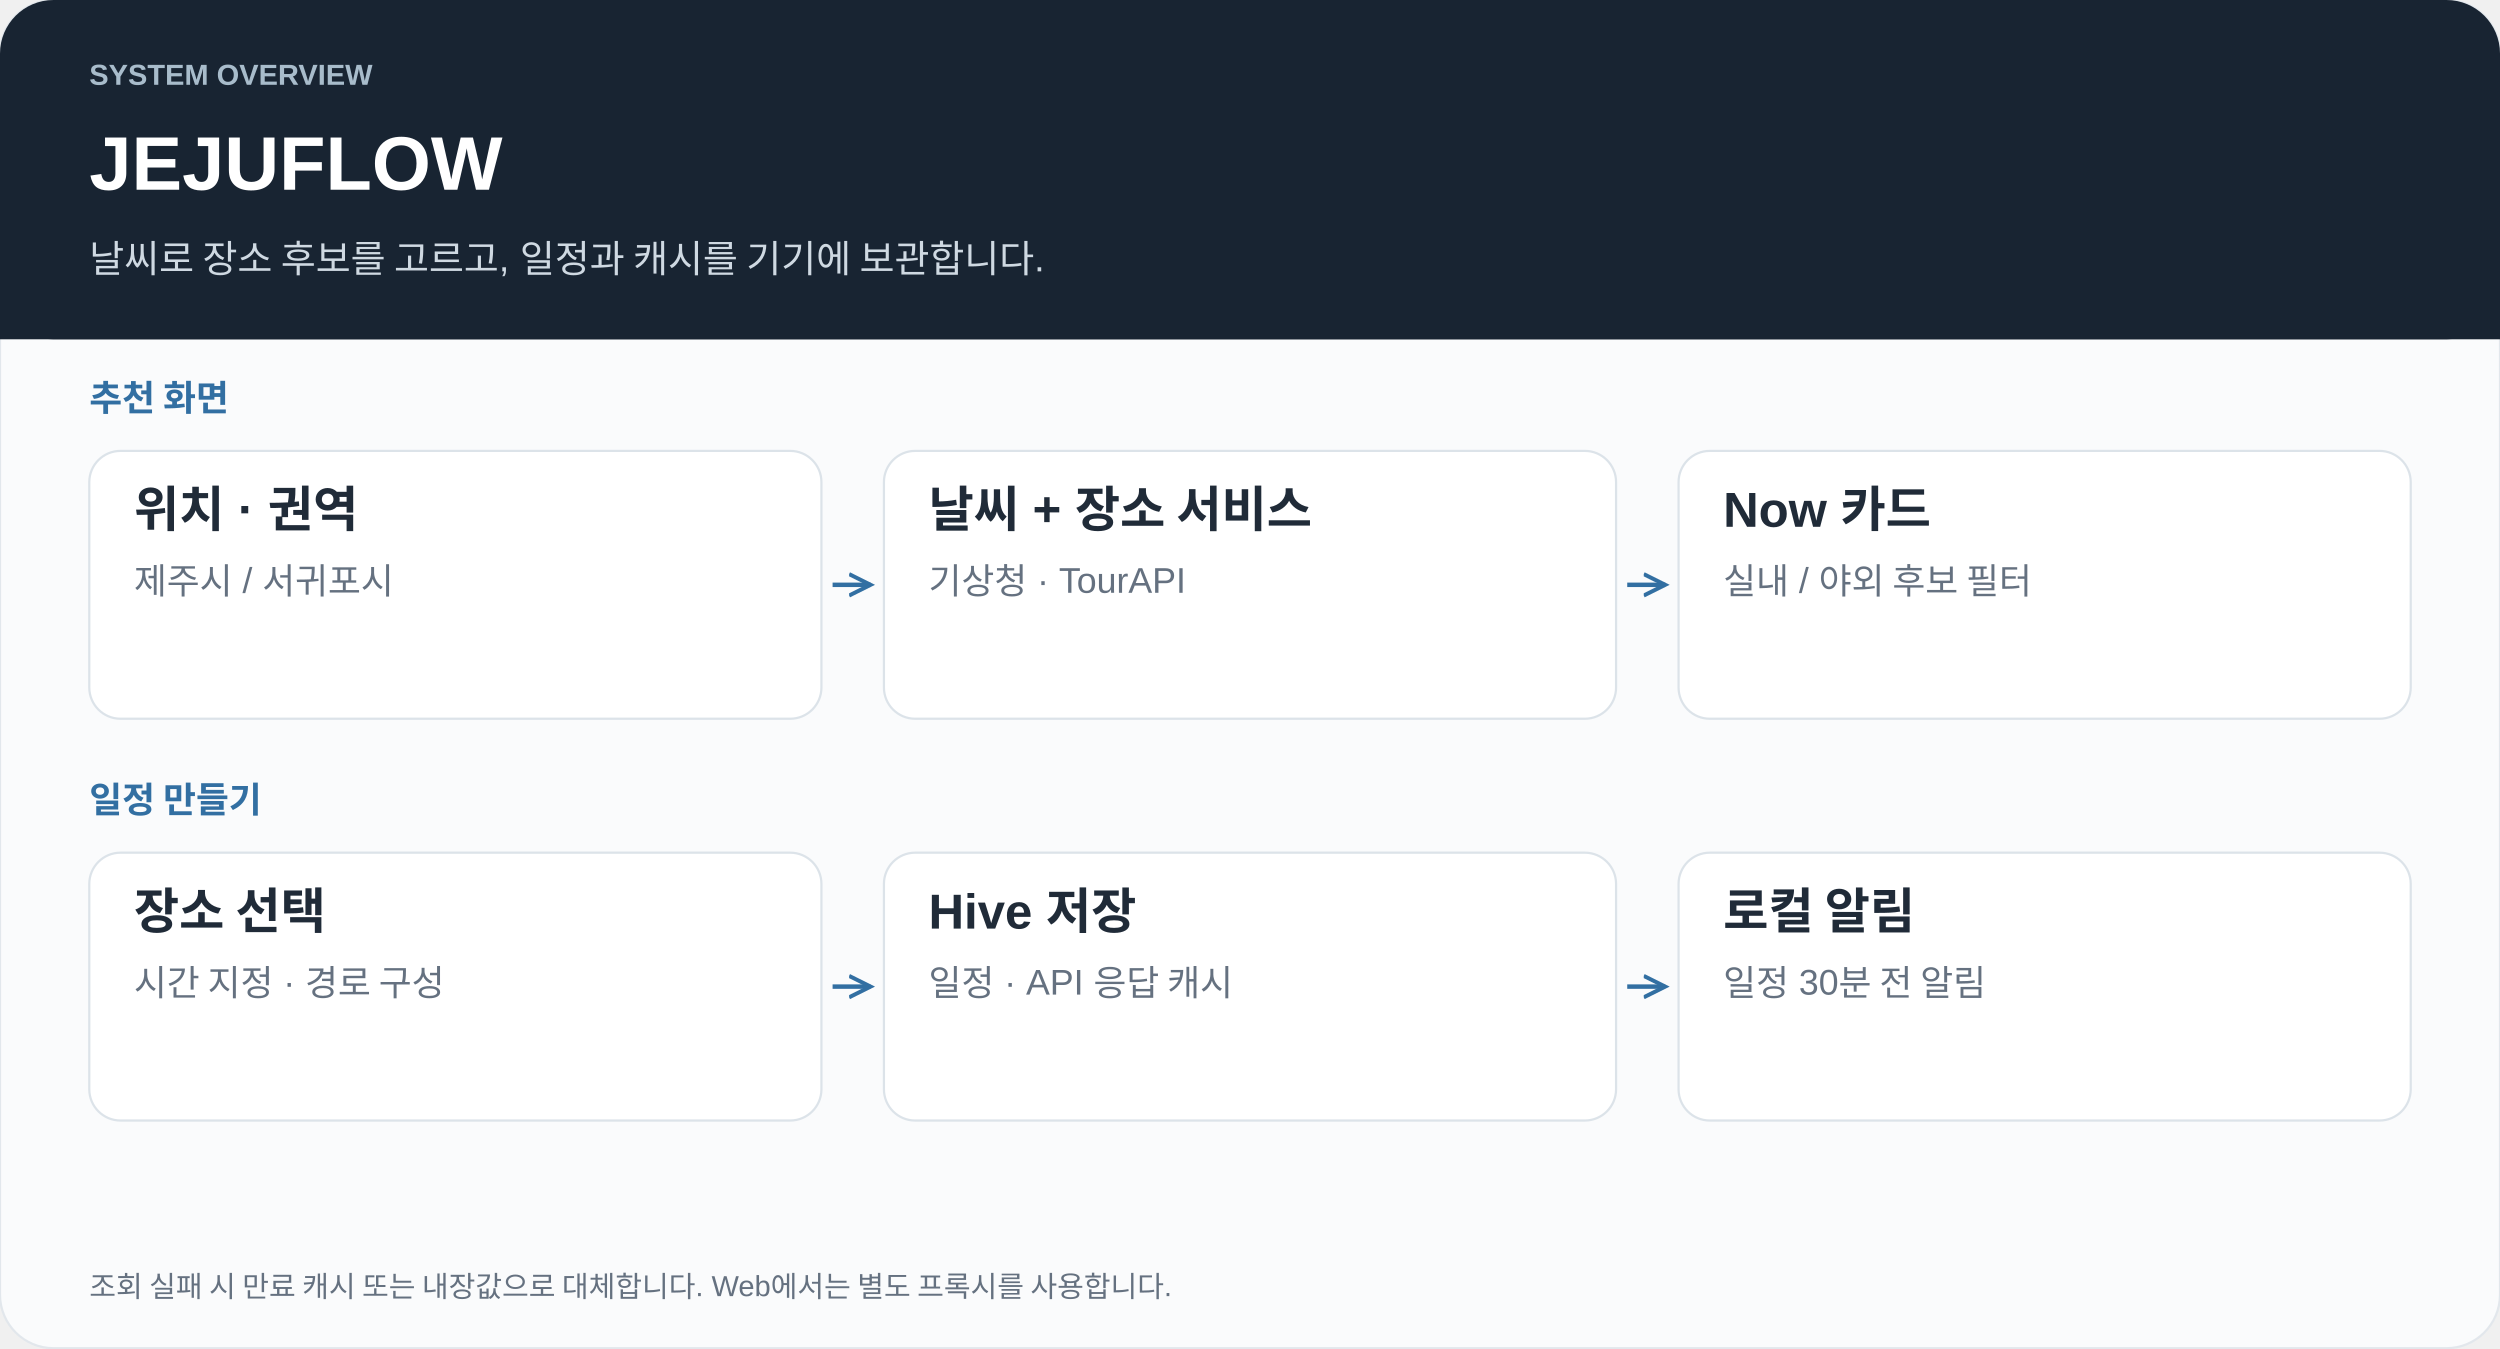
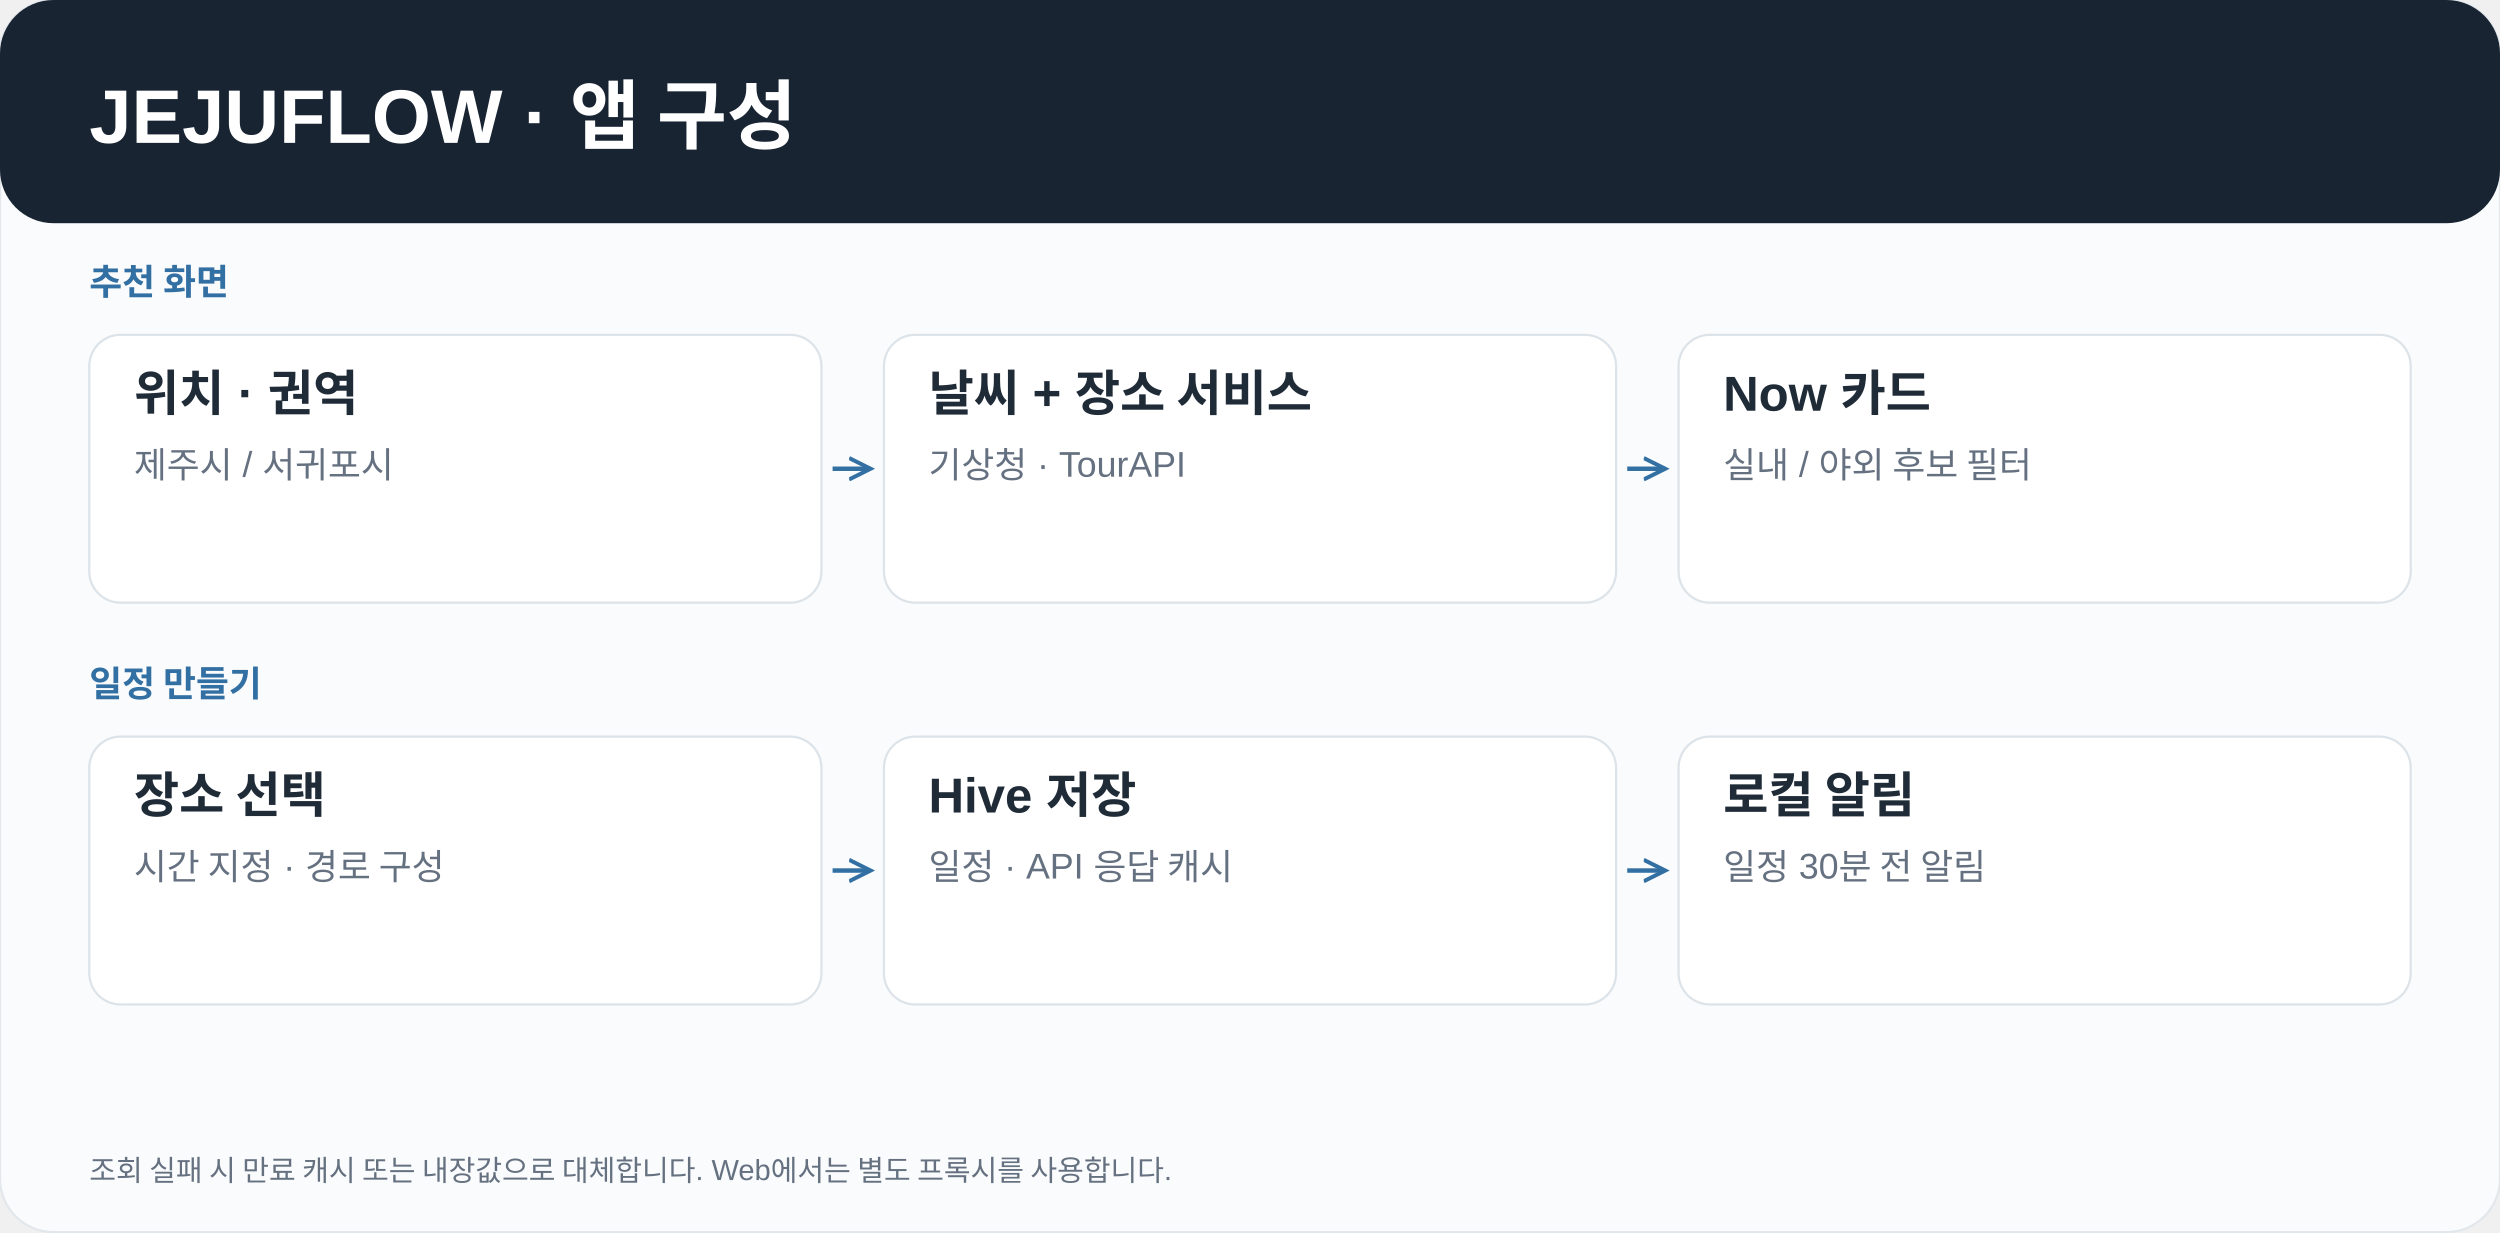
- <svg xmlns="http://www.w3.org/2000/svg" width="1120" height="604" viewBox="0 0 1120 604" role="img" aria-labelledby="title desc" font-family="Segoe UI, Malgun Gothic, Arial, sans-serif">
+ <svg xmlns="http://www.w3.org/2000/svg" width="1120" height="552" viewBox="0 0 1120 552" role="img" aria-labelledby="title desc" font-family="Segoe UI, Malgun Gothic, Arial, sans-serif">
  <defs>
    <marker id="arrow" viewBox="0 0 10 10" refX="8" refY="5" markerWidth="6" markerHeight="6" orient="auto">
      <path d="M0 1 L8 5 L0 9" fill="none" stroke="#326FA2" stroke-width="1.5" />
    </marker>
  </defs>
-   <rect x="0" y="0" width="1120" height="604" rx="24" fill="#FAFBFC" stroke="#E2E7EC" />
-   <rect x="0" y="0" width="1120" height="152" rx="24" fill="#182432" stroke="none" />
-   <rect x="0" y="116" width="1120" height="36" rx="0" fill="#182432" stroke="none" />
-   <text x="40" y="38" font-size="13" fill="#A8BCCB" font-weight="650">SYSTEM OVERVIEW</text>
-   <text x="40" y="85" font-size="34" fill="#FFFFFF" font-weight="650">JEJUFLOW</text>
-   <text x="40" y="122" font-size="17" fill="#CFD9E2" font-weight="400">날씨로 장소 후보를 고르고, 일정과 캐시를 기기에 보관합니다.</text>
-   <text x="40" y="184" font-size="16" fill="#326FA2" font-weight="650">추천 화면</text>
-   <rect x="40" y="202" width="328" height="120" rx="14" fill="#FFFFFF" stroke="#DCE3E9" />
-   <text x="60" y="236" font-size="22" fill="#202B38" font-weight="650">위치 · 권역</text>
-   <text x="60" y="266" font-size="16" fill="#657180" font-weight="400">제주시 / 서귀포시</text>
-   <path d="M373 262 L390 262" fill="none" stroke="#326FA2" stroke-width="2" marker-end="url(#arrow)" />
-   <rect x="396" y="202" width="328" height="120" rx="14" fill="#FFFFFF" stroke="#DCE3E9" />
-   <text x="416" y="236" font-size="22" fill="#202B38" font-weight="650">날씨 + 장소 서비스</text>
-   <text x="416" y="266" font-size="16" fill="#657180" font-weight="400">기상청 · TourAPI</text>
-   <path d="M729 262 L746 262" fill="none" stroke="#326FA2" stroke-width="2" marker-end="url(#arrow)" />
-   <rect x="752" y="202" width="328" height="120" rx="14" fill="#FFFFFF" stroke="#DCE3E9" />
-   <text x="772" y="236" font-size="22" fill="#202B38" font-weight="650">Now 카드</text>
-   <text x="772" y="266" font-size="16" fill="#657180" font-weight="400">실내 / 야외 후보 필터</text>
-   <text x="40" y="364" font-size="16" fill="#326FA2" font-weight="650">일정 만들기</text>
-   <rect x="40" y="382" width="328" height="120" rx="14" fill="#FFFFFF" stroke="#DCE3E9" />
-   <text x="60" y="416" font-size="22" fill="#202B38" font-weight="650">장소 선택</text>
-   <text x="60" y="446" font-size="16" fill="#657180" font-weight="400">시간 지정 · 경로 구성</text>
-   <path d="M373 442 L390 442" fill="none" stroke="#326FA2" stroke-width="2" marker-end="url(#arrow)" />
-   <rect x="396" y="382" width="328" height="120" rx="14" fill="#FFFFFF" stroke="#DCE3E9" />
-   <text x="416" y="416" font-size="22" fill="#202B38" font-weight="650">Hive 저장</text>
-   <text x="416" y="446" font-size="16" fill="#657180" font-weight="400">일정 · API 응답 캐시</text>
-   <path d="M729 442 L746 442" fill="none" stroke="#326FA2" stroke-width="2" marker-end="url(#arrow)" />
-   <rect x="752" y="382" width="328" height="120" rx="14" fill="#FFFFFF" stroke="#DCE3E9" />
-   <text x="772" y="416" font-size="22" fill="#202B38" font-weight="650">로컬 알림</text>
-   <text x="772" y="446" font-size="16" fill="#657180" font-weight="400">일정 30분 전 알림</text>
-   <text x="40" y="581" font-size="13" fill="#657180" font-weight="400">조회 실패 시 만료 캐시 또는 내장값으로 대체합니다. Web에서는 별도 프록시를 사용합니다.</text>
+   <rect x="0" y="0" width="1120" height="552" rx="24" fill="#FAFBFC" stroke="#E2E7EC" />
+   <rect x="0" y="0" width="1120" height="100" rx="24" fill="#182432" stroke="none" />
+   <text x="40" y="64" font-size="34" fill="#FFFFFF" font-weight="650">JEJUFLOW · 앱 구성</text>
+   <g transform="translate(0 -52)">
+     <text x="40" y="184" font-size="16" fill="#326FA2" font-weight="650">추천 화면</text>
+     <rect x="40" y="202" width="328" height="120" rx="14" fill="#FFFFFF" stroke="#DCE3E9" />
+     <text x="60" y="236" font-size="22" fill="#202B38" font-weight="650">위치 · 권역</text>
+     <text x="60" y="266" font-size="16" fill="#657180" font-weight="400">제주시 / 서귀포시</text>
+     <path d="M373 262 L390 262" fill="none" stroke="#326FA2" stroke-width="2" marker-end="url(#arrow)" />
+     <rect x="396" y="202" width="328" height="120" rx="14" fill="#FFFFFF" stroke="#DCE3E9" />
+     <text x="416" y="236" font-size="22" fill="#202B38" font-weight="650">날씨 + 장소 서비스</text>
+     <text x="416" y="266" font-size="16" fill="#657180" font-weight="400">기상청 · TourAPI</text>
+     <path d="M729 262 L746 262" fill="none" stroke="#326FA2" stroke-width="2" marker-end="url(#arrow)" />
+     <rect x="752" y="202" width="328" height="120" rx="14" fill="#FFFFFF" stroke="#DCE3E9" />
+     <text x="772" y="236" font-size="22" fill="#202B38" font-weight="650">Now 카드</text>
+     <text x="772" y="266" font-size="16" fill="#657180" font-weight="400">실내 / 야외 후보 필터</text>
+     <text x="40" y="364" font-size="16" fill="#326FA2" font-weight="650">일정 만들기</text>
+     <rect x="40" y="382" width="328" height="120" rx="14" fill="#FFFFFF" stroke="#DCE3E9" />
+     <text x="60" y="416" font-size="22" fill="#202B38" font-weight="650">장소 선택</text>
+     <text x="60" y="446" font-size="16" fill="#657180" font-weight="400">시간 지정 · 경로 구성</text>
+     <path d="M373 442 L390 442" fill="none" stroke="#326FA2" stroke-width="2" marker-end="url(#arrow)" />
+     <rect x="396" y="382" width="328" height="120" rx="14" fill="#FFFFFF" stroke="#DCE3E9" />
+     <text x="416" y="416" font-size="22" fill="#202B38" font-weight="650">Hive 저장</text>
+     <text x="416" y="446" font-size="16" fill="#657180" font-weight="400">일정 · API 응답 캐시</text>
+     <path d="M729 442 L746 442" fill="none" stroke="#326FA2" stroke-width="2" marker-end="url(#arrow)" />
+     <rect x="752" y="382" width="328" height="120" rx="14" fill="#FFFFFF" stroke="#DCE3E9" />
+     <text x="772" y="416" font-size="22" fill="#202B38" font-weight="650">로컬 알림</text>
+     <text x="772" y="446" font-size="16" fill="#657180" font-weight="400">일정 30분 전 알림</text>
+     <text x="40" y="581" font-size="13" fill="#657180" font-weight="400">조회 실패 시 만료 캐시 또는 내장값으로 대체합니다. Web에서는 별도 프록시를 사용합니다.</text>
+   </g>
</svg>
